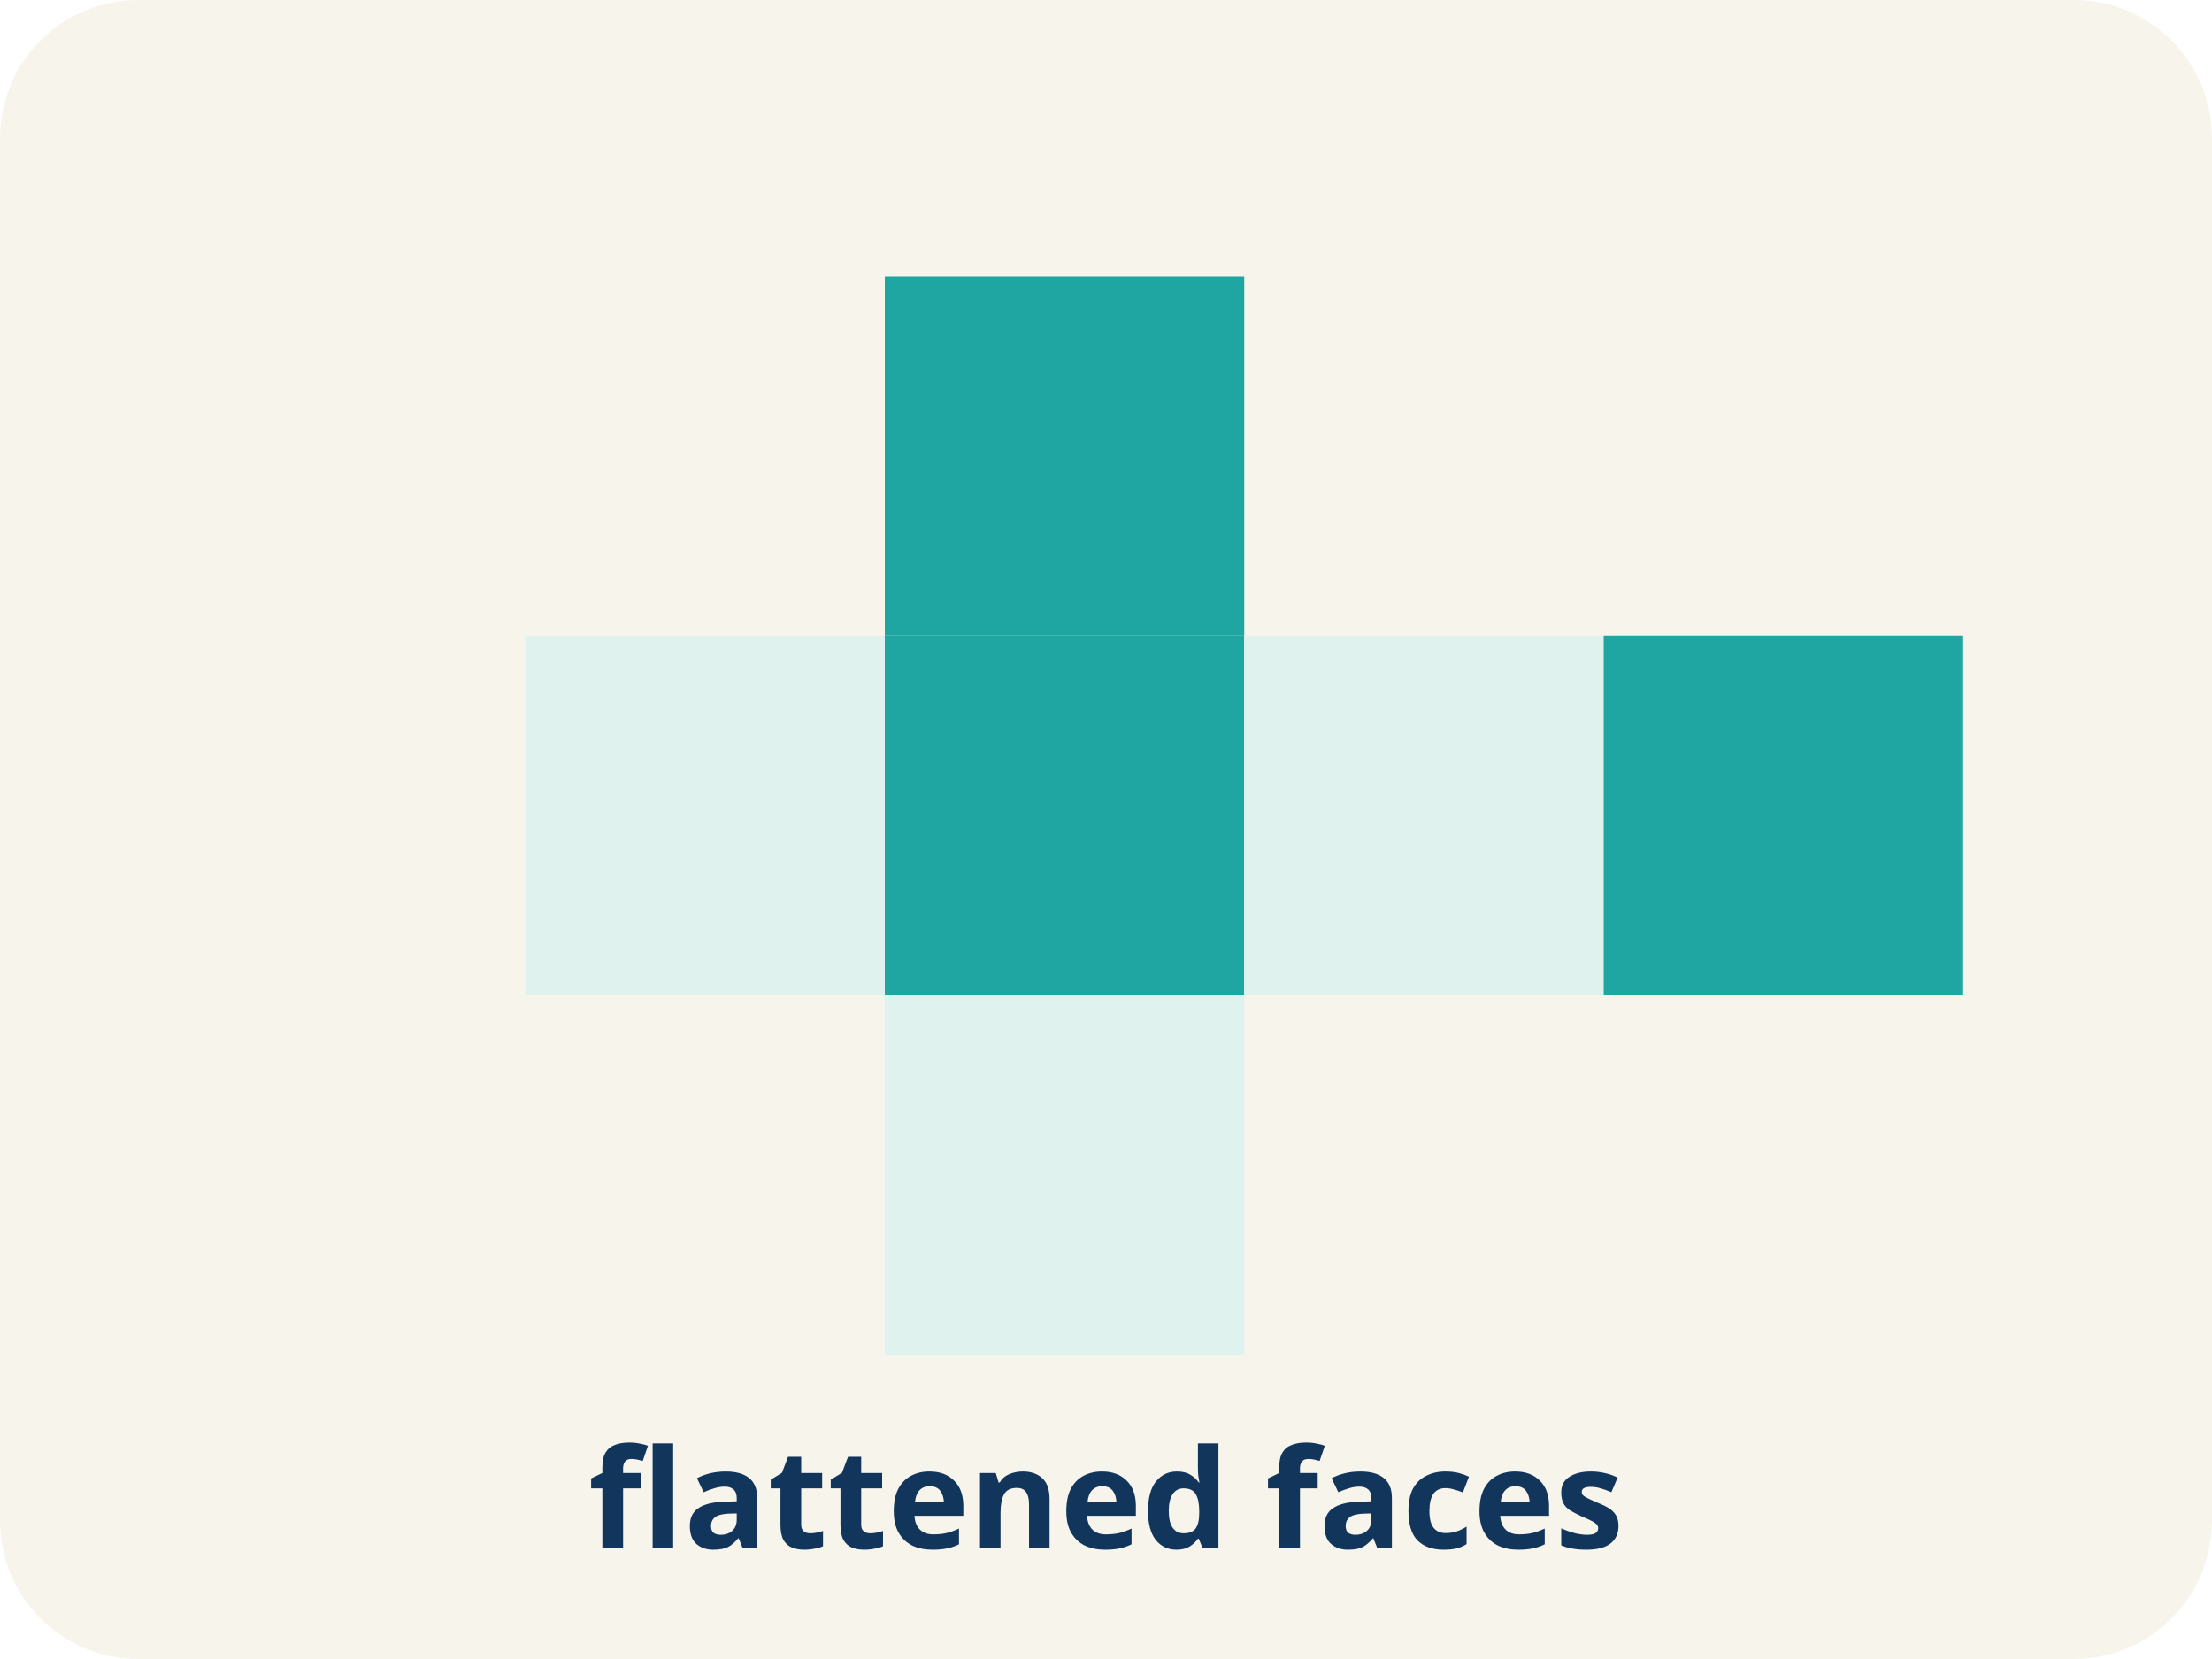
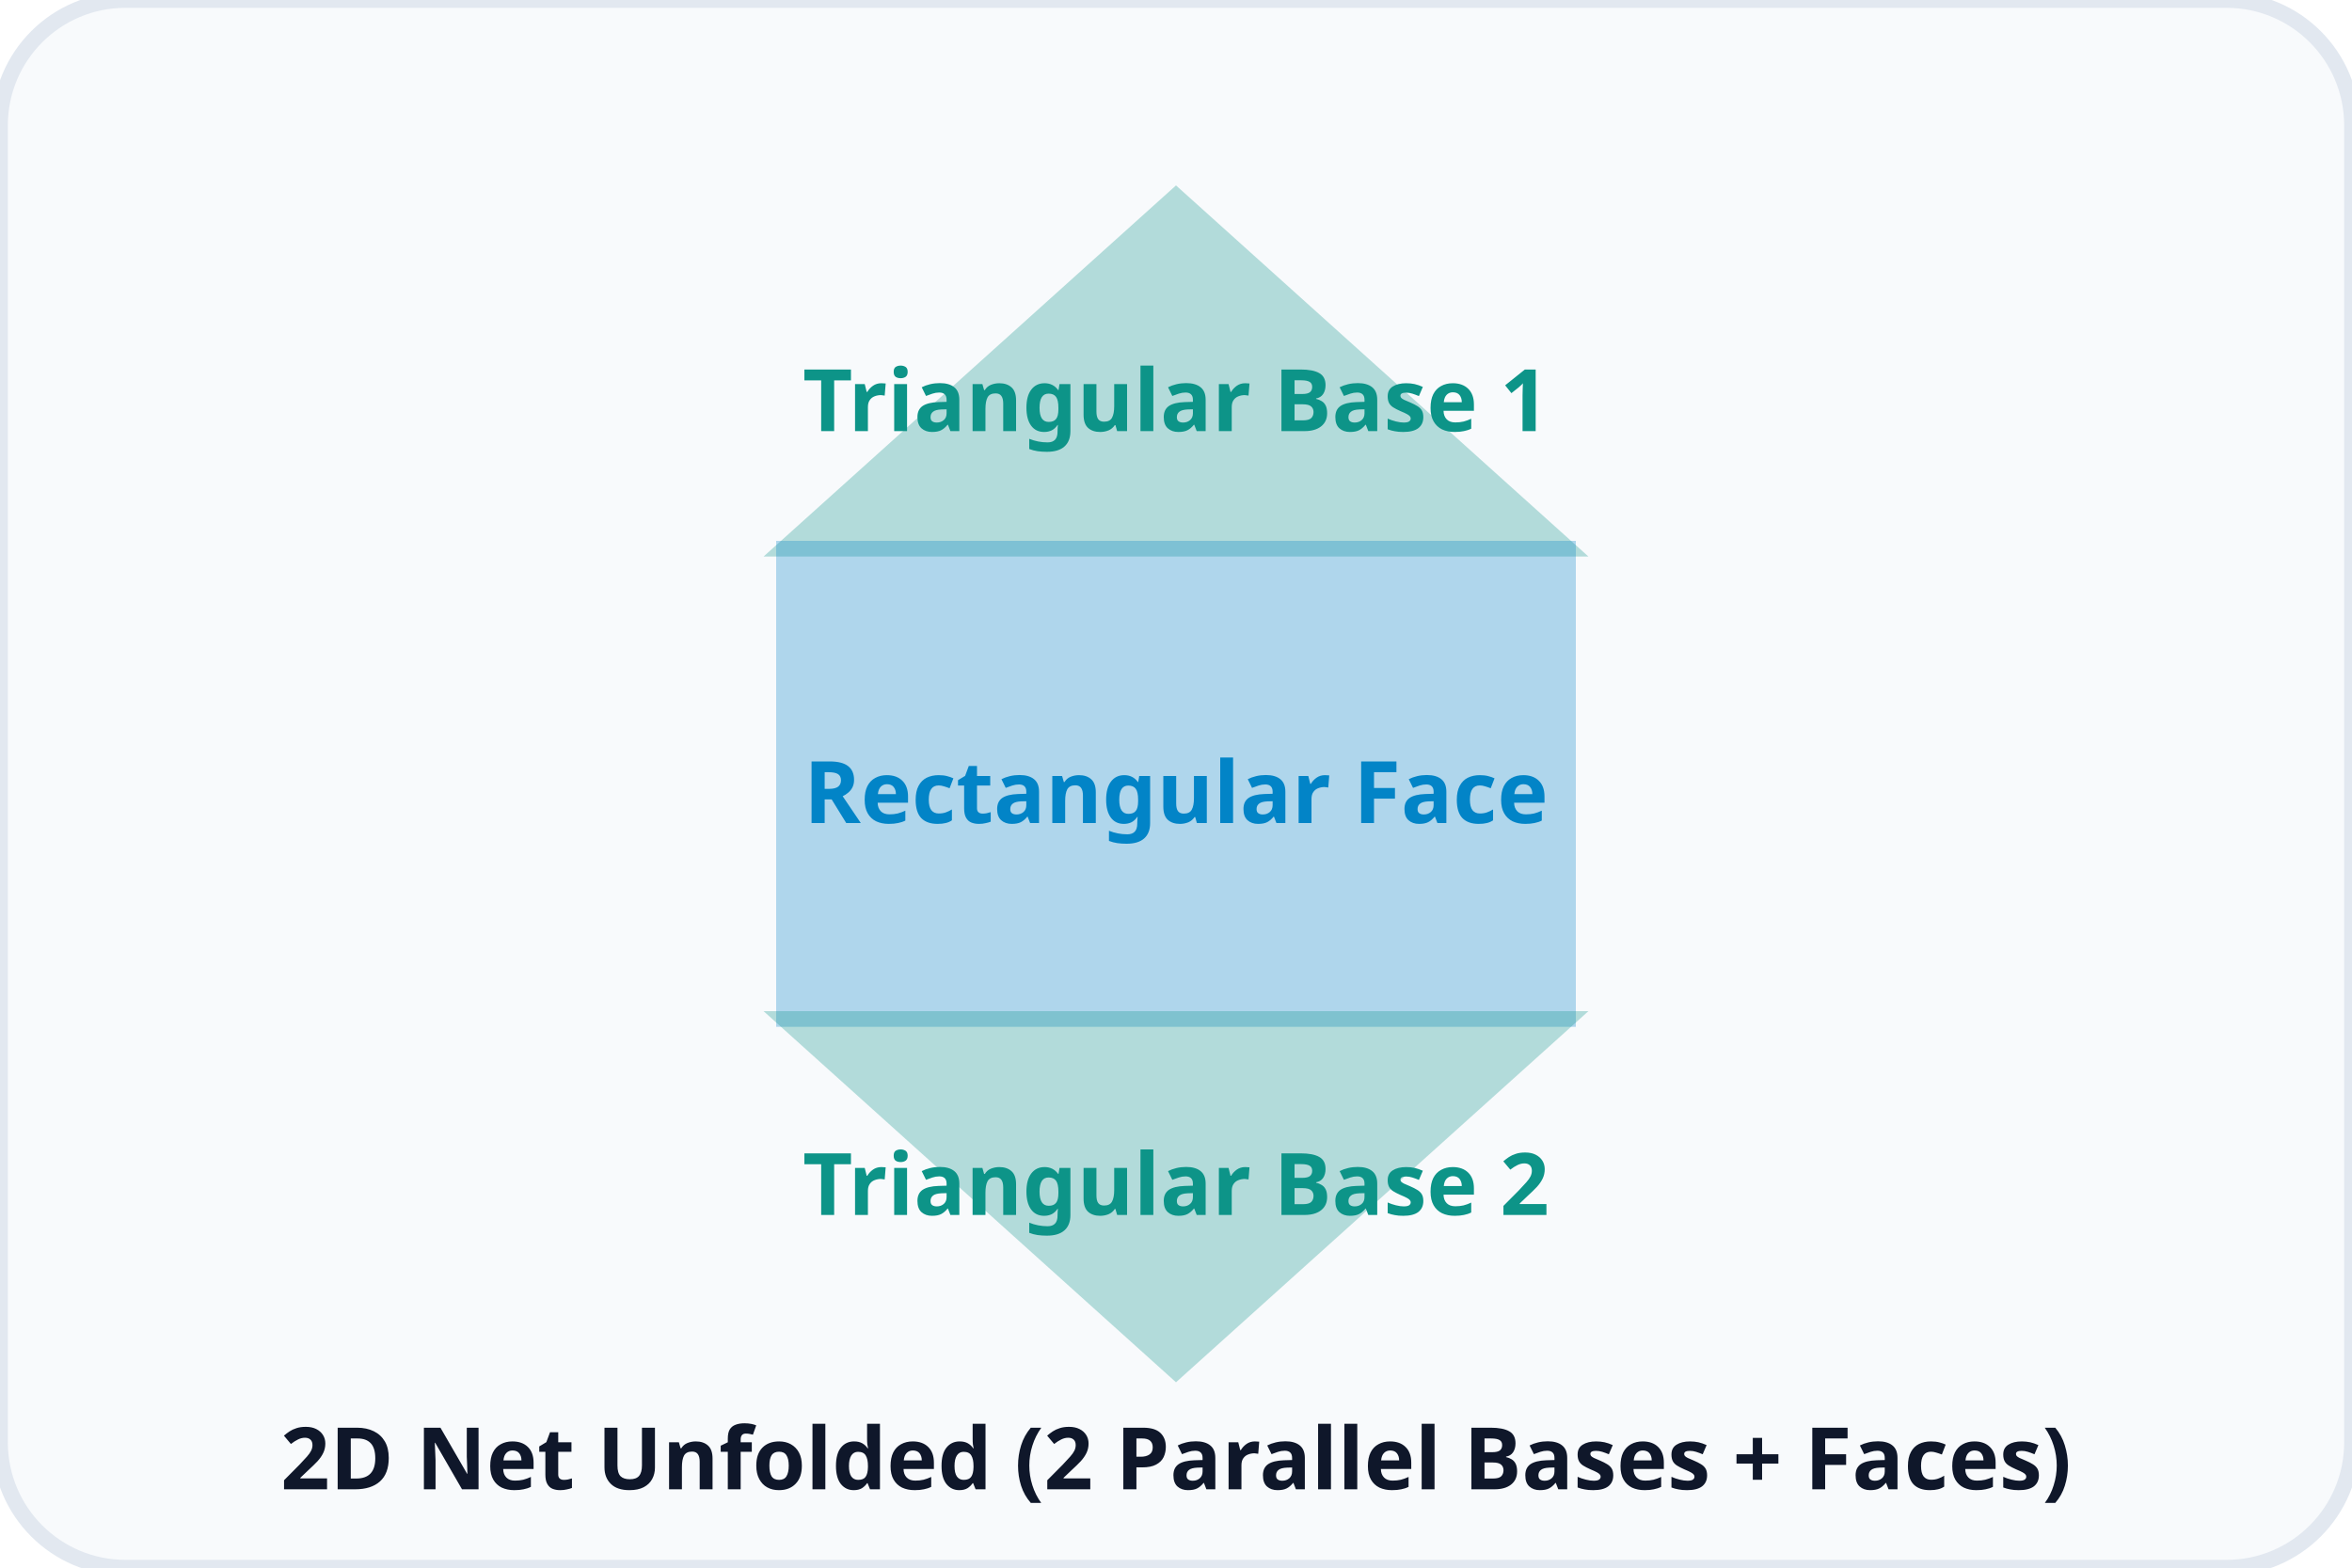
- <svg xmlns="http://www.w3.org/2000/svg" viewBox="0 0 160 120" role="img" aria-labelledby="t">
-   <rect x="0" y="0" width="160" height="120" rx="10" fill="#f7f4ec" />
-   <rect x="64" y="20" width="26" height="26" fill="#1fa6a2" />
-   <rect x="38" y="46" width="26" height="26" fill="#dff2ee" />
-   <rect x="64" y="46" width="26" height="26" fill="#1fa6a2" />
-   <rect x="90" y="46" width="26" height="26" fill="#dff2ee" />
-   <rect x="116" y="46" width="26" height="26" fill="#1fa6a2" />
-   <rect x="64" y="72" width="26" height="26" fill="#dff2ee" />
-   <text x="80" y="112" font-family="Outfit, system-ui, sans-serif" font-size="10" font-weight="800" fill="#12355b" text-anchor="middle">flattened faces</text>
+ <svg xmlns="http://www.w3.org/2000/svg" viewBox="0 0 300 200" role="img" aria-labelledby="t">
+   <rect x="0" y="0" width="300" height="200" rx="16" fill="#F8FAFC" stroke="#E2E8F0" stroke-width="2" />
+   <polygon points="150,25 100,70 200,70" fill="#0D9488" opacity="0.3" stroke="#0D9488" stroke-width="2" />
+   <rect x="100" y="70" width="100" height="60" fill="#0284C7" opacity="0.3" stroke="#0284C7" stroke-width="2" />
+   <polygon points="150,175 100,130 200,130" fill="#0D9488" opacity="0.3" stroke="#0D9488" stroke-width="2" />
+   <text x="150" y="55" text-anchor="middle" font-family="Nunito, sans-serif" font-size="11" font-weight="900" fill="#0D9488">Triangular Base 1</text>
+   <text x="150" y="105" text-anchor="middle" font-family="Nunito, sans-serif" font-size="11" font-weight="900" fill="#0284C7">Rectangular Face</text>
+   <text x="150" y="155" text-anchor="middle" font-family="Nunito, sans-serif" font-size="11" font-weight="900" fill="#0D9488">Triangular Base 2</text>
+   <text x="150" y="190" text-anchor="middle" font-family="Nunito, sans-serif" font-size="11" font-weight="800" fill="#0F172A">2D Net Unfolded (2 Parallel Bases + Faces)</text>
</svg>
